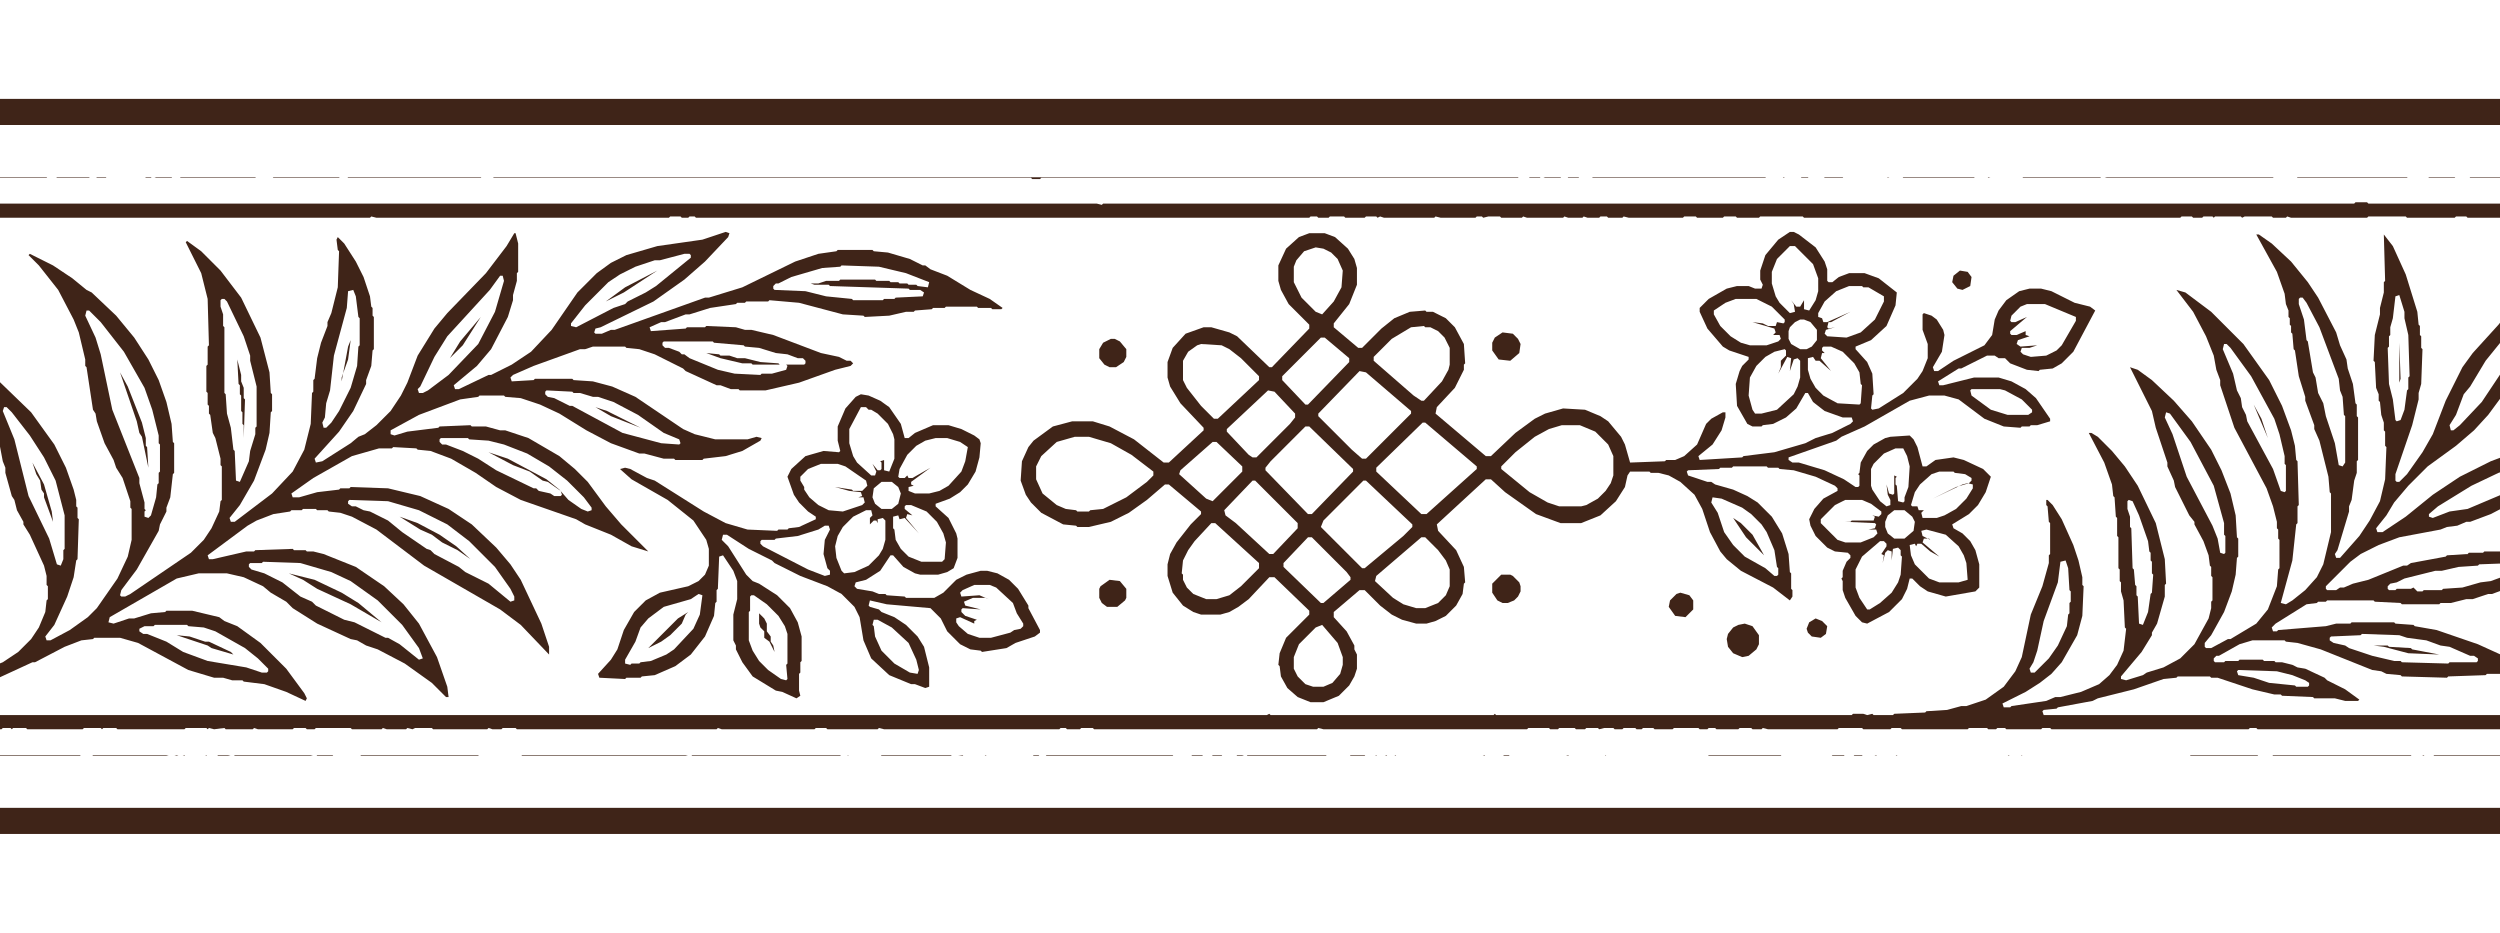
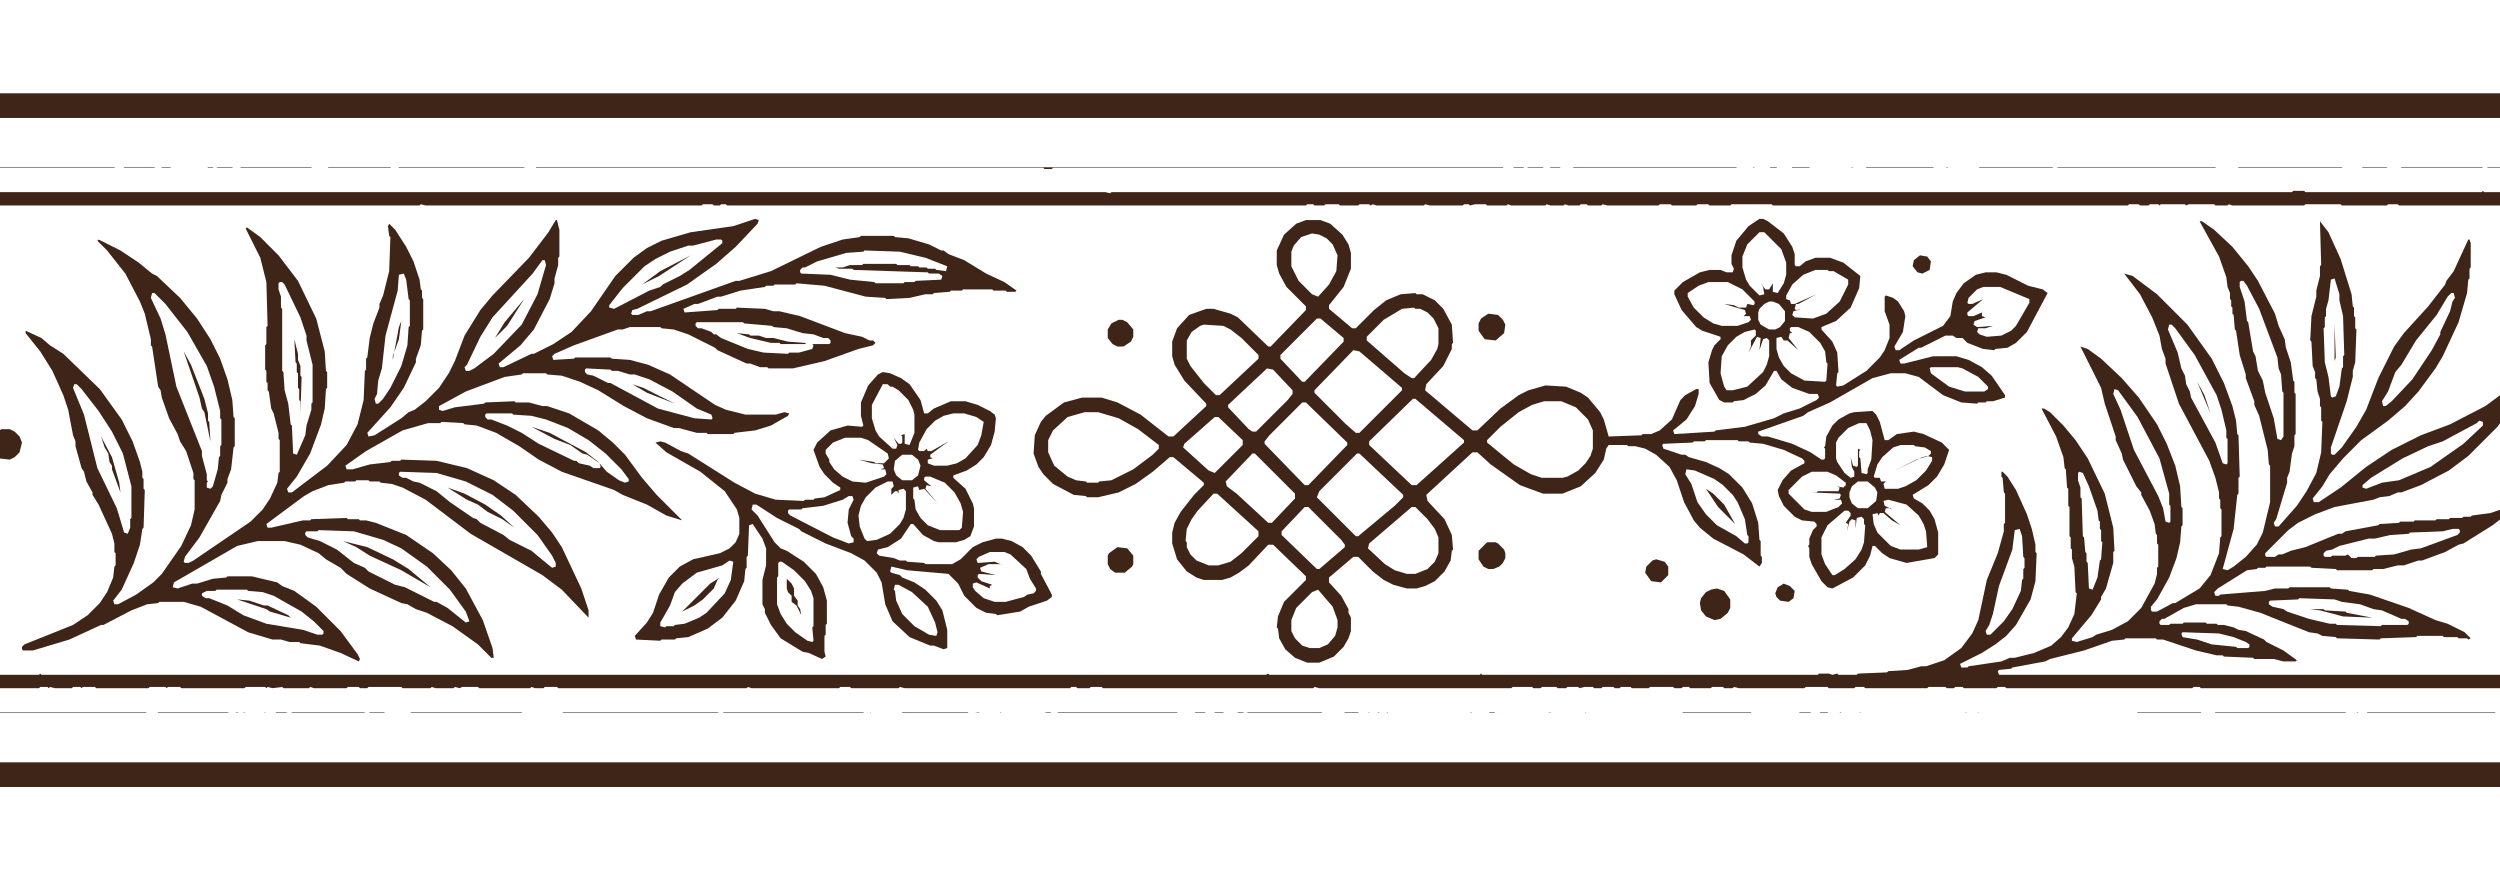
- <svg xmlns="http://www.w3.org/2000/svg" width="268" height="100" viewBox="16 0 268 100">
+ <svg xmlns="http://www.w3.org/2000/svg" width="284" height="100" viewBox="8 0 284 100">
  <defs>
    <clipPath id="interior">
      <rect x="5" y="19" width="290" height="62" />
    </clipPath>
  </defs>
  <g clip-path="url(#interior)">
    <g transform="translate(300 0) rotate(90) scale(0.1381215)">
      <path fill="#3F2418" fill-rule="evenodd" d="M364,2096L359,2098L355,2102L353,2106L353,2113L358,2120L362,2122L369,2122L373,2120L377,2115L378,2106L376,2102L372,2098Z M239,1278L232,1288L225,1303L214,1321L209,1334L206,1338L206,1340L201,1350L196,1367L195,1378L194,1379L194,1406L195,1407L197,1421L203,1439L223,1480L231,1506L231,1509L256,1579L256,1582L259,1589L259,1594L258,1595L255,1594L254,1590L234,1549L217,1525L203,1509L184,1491L181,1490L180,1493L186,1511L191,1546L198,1570L204,1582L212,1593L227,1608L256,1628L273,1644L283,1659L291,1675L291,1677L302,1700L302,1703L299,1704L284,1686L271,1675L246,1662L233,1658L229,1658L218,1655L212,1655L211,1654L189,1654L181,1656L181,1657L191,1663L212,1679L243,1709L255,1719L276,1732L297,1740L307,1745L319,1753L330,1764L337,1773L339,1778L344,1784L358,1806L359,1811L356,1812L335,1793L319,1782L298,1772L295,1772L284,1768L272,1767L271,1766L246,1766L245,1767L239,1767L238,1768L230,1769L215,1774L203,1780L189,1789L184,1794L186,1795L194,1794L195,1793L223,1794L243,1799L250,1802L253,1802L266,1807L278,1810L294,1812L295,1813L304,1813L305,1814L329,1815L349,1820L366,1829L383,1845L405,1874L405,1877L402,1878L392,1870L373,1859L349,1850L336,1847L320,1846L319,1845L306,1845L305,1846L289,1847L262,1854L231,1869L210,1885L195,1900L187,1911L188,1912L212,1900L232,1895L268,1894L269,1895L283,1895L284,1896L304,1896L305,1895L314,1895L315,1894L321,1894L322,1893L336,1891L340,1889L356,1885L361,1885L362,1884L388,1884L389,1885L397,1886L410,1892L419,1898L429,1908L461,1955L463,1959L463,1962L462,1963L458,1962L442,1950L412,1933L407,1932L397,1927L394,1927L386,1924L368,1922L367,1921L344,1921L343,1922L329,1923L312,1927L295,1933L279,1941L262,1952L245,1966L227,1985L225,1989L216,2000L206,2015L197,2033L198,2034L206,2026L225,2011L248,1999L258,1995L279,1990L284,1990L285,1989L318,1984L321,1982L327,1981L344,1975L357,1968L363,1966L371,1961L389,1955L394,1955L395,1954L419,1954L432,1957L449,1965L472,1981L479,1988L489,2002L497,2017L497,2020L494,2021L485,2014L463,2004L448,1999L435,1997L434,1996L403,1995L402,1996L394,1996L393,1997L388,1997L380,1999L363,2005L345,2014L320,2032L291,2062L284,2073L278,2080L272,2093L274,2093L289,2081L305,2071L325,2062L337,2058L358,2054L363,2052L367,2052L385,2047L388,2045L396,2043L405,2038L407,2038L415,2033L439,2022L447,2020L454,2020L455,2019L465,2019L466,2020L475,2021L487,2026L496,2032L506,2042L514,2054L530,2094L532,2096L534,2096L535,2095L535,2087L526,2057L514,2031L514,2029L502,2006L497,1993L496,1984L495,1983L495,1963L499,1949L520,1910L526,1890L526,1883L528,1876L528,1868L529,1867L531,1851L537,1834L544,1819L542,1818L538,1820L519,1834L499,1854L486,1872L482,1882L479,1886L474,1907L474,1927L475,1928L476,1939L480,1952L480,1956L484,1968L483,1972L479,1971L449,1919L445,1902L445,1880L448,1867L455,1852L460,1846L467,1834L472,1829L484,1810L496,1784L497,1779L501,1772L504,1763L515,1742L530,1721L541,1710L541,1708L533,1709L510,1717L484,1731L469,1743L455,1758L440,1780L430,1805L428,1813L428,1818L427,1819L427,1828L426,1829L427,1858L428,1859L428,1865L434,1891L434,1894L431,1895L408,1864L404,1857L399,1844L397,1831L396,1830L396,1822L395,1821L395,1811L396,1810L396,1802L397,1801L398,1792L401,1783L411,1764L439,1727L473,1668L485,1652L508,1630L502,1630L484,1636L450,1652L438,1660L425,1671L407,1690L395,1708L385,1730L379,1755L378,1784L379,1785L379,1792L380,1793L382,1810L386,1824L386,1829L383,1830L371,1813L354,1783L348,1762L348,1752L347,1751L348,1733L349,1732L350,1722L356,1706L367,1687L378,1671L388,1652L403,1609L407,1602L415,1582L424,1566L428,1553L407,1574L393,1586L374,1600L364,1610L354,1622L340,1646L334,1664L334,1668L331,1679L331,1690L330,1691L331,1715L332,1716L335,1740L338,1750L337,1753L334,1753L322,1731L310,1699L308,1685L307,1684L307,1665L308,1664L309,1652L314,1637L321,1622L334,1601L344,1582L352,1560L352,1556L356,1541L356,1533L357,1532L357,1511L356,1510L354,1493L350,1480L342,1466L340,1465L339,1469L341,1476L341,1501L337,1517L333,1526L308,1563L300,1581L296,1596L295,1611L294,1612L294,1641L295,1642L296,1659L293,1660L291,1658L284,1642L271,1606L271,1602L269,1596L269,1571L270,1570L271,1560L275,1548L286,1526L288,1524L299,1500L299,1497L302,1489L302,1483L303,1482L303,1462L297,1436L287,1408L284,1396L282,1394L280,1396L280,1399L277,1405L274,1419L260,1456L256,1473L256,1478L254,1485L253,1508L254,1509L254,1523L255,1524L257,1551L254,1552L250,1543L250,1540L244,1524L244,1521L239,1505L236,1485L235,1484L235,1478L234,1477L234,1460L233,1459L235,1436L244,1402L245,1386L246,1385L245,1366L242,1353L242,1347L241,1346L240,1333L239,1332L239,1323L238,1322L238,1298L239,1297L239,1287L240,1286L240,1279Z M439,2009L438,2012L418,2018L385,2034L341,2045L319,2054L316,2053L316,2051L320,2047L338,2033L355,2022L373,2013L400,2006L426,2006L427,2007L434,2007Z M405,2015L397,2016L376,2022L359,2031L368,2028L373,2025L380,2024L383,2022L386,2022Z M402,1941L401,1944L397,1944L396,1943L395,1944L390,1944L375,1948L371,1948L318,1969L275,1978L262,1982L245,1990L241,1989L241,1987L250,1978L273,1960L301,1944L318,1938L338,1933L344,1933L345,1932L366,1932L367,1933L375,1933L376,1934L386,1935L400,1939Z M363,1941L347,1942L346,1943L340,1943L328,1946L300,1957L289,1963L327,1950L336,1948L339,1946Z M232,1884L232,1882L234,1880L261,1867L276,1862L280,1862L300,1857L331,1857L332,1858L337,1858L350,1862L358,1863L374,1870L373,1873L350,1874L349,1875L332,1877L321,1880L306,1881L305,1882L254,1882L253,1883L244,1883L238,1885L233,1885Z M340,1867L310,1866L309,1867L301,1867L296,1869L291,1869L279,1872L298,1871L299,1870L306,1870L307,1869L319,1869L320,1868L329,1868L330,1867Z M521,1848L522,1849L522,1853L518,1865L513,1895L506,1914L498,1927L492,1942L492,1945L490,1948L488,1948L486,1944L486,1937L485,1936L485,1911L486,1910L487,1898L490,1889L503,1866L511,1856L519,1848Z M508,1875L506,1877L498,1894L498,1897L494,1909L493,1919L501,1895L503,1892Z M225,1782L230,1780L246,1778L247,1777L268,1777L269,1778L284,1779L301,1784L319,1793L328,1799L332,1803L332,1805L328,1806L324,1804L313,1803L303,1800L276,1797L239,1787L226,1786Z M264,1784L269,1786L296,1791L293,1791L279,1786Z M511,1728L512,1731L500,1746L495,1755L495,1757L483,1781L481,1789L470,1811L467,1814L463,1823L452,1837L445,1851L442,1861L440,1863L438,1863L437,1862L437,1853L436,1852L437,1823L444,1799L451,1784L466,1763L485,1744L503,1731Z M483,1760L468,1778L460,1791L450,1812L445,1832L450,1821L457,1810L469,1784Z M214,1666L218,1665L242,1672L267,1685L291,1708L303,1724L305,1728L305,1731L302,1732L300,1730L277,1719L261,1709L225,1676L214,1668Z M246,1683L265,1699L278,1707L268,1697Z M466,1657L467,1660L453,1677L444,1695L440,1700L430,1719L427,1722L426,1725L413,1744L404,1755L397,1769L396,1774L393,1780L393,1783L391,1786L389,1786L388,1785L389,1755L396,1731L407,1709L420,1692L440,1672L457,1660L463,1657Z M434,1691L424,1702L415,1715L406,1732L401,1746L411,1730L415,1721L421,1713L427,1701Z M396,1597L397,1600L395,1605L388,1615L380,1622L372,1632L356,1662L351,1677L361,1658L366,1645L373,1635L374,1631L381,1621L384,1620L385,1621L385,1626L383,1629L381,1638L379,1640L379,1642L365,1671L356,1685L350,1697L345,1710L345,1713L343,1715L341,1715L340,1714L340,1693L341,1692L342,1677L345,1665L352,1647L362,1630L373,1616L386,1603L394,1597Z M344,1528L345,1529L344,1543L336,1573L315,1612L315,1614L309,1626L308,1631L306,1633L304,1633L303,1632L304,1612L305,1611L305,1606L308,1596L308,1592L312,1580L322,1561L336,1541L341,1529Z M332,1559L319,1585L316,1594L323,1582Z M198,1520L200,1520L222,1547L227,1555L234,1569L236,1571L239,1580L254,1609L253,1613L251,1613L237,1602L219,1584L213,1575L207,1563L202,1548L202,1544L197,1525L197,1521Z M210,1546L223,1571L234,1586L227,1572Z M282,1431L283,1432L283,1451L282,1452L281,1466L278,1478L278,1484L276,1490L276,1497L275,1498L274,1508L278,1497L282,1480L282,1473L283,1472L283,1446L284,1445L287,1446L290,1457L290,1465L291,1466L290,1486L287,1499L278,1521L275,1525L275,1527L273,1529L270,1537L270,1540L268,1542L266,1542L265,1541L265,1503L266,1502L268,1479L269,1478L270,1467L274,1454L275,1445L278,1437L278,1433L280,1431Z M219,1335L223,1336L222,1344L221,1345L221,1351L220,1352L220,1358L219,1359L219,1365L218,1366L218,1376L217,1377L217,1404L218,1405L218,1415L220,1421L220,1427L221,1424L221,1413L222,1412L224,1351L225,1350L225,1342L227,1339L230,1340L231,1361L232,1362L232,1370L233,1371L233,1394L232,1395L230,1415L226,1431L225,1455L224,1456L222,1456L220,1454L220,1452L215,1442L208,1418L207,1404L206,1403L207,1374L212,1353Z M491,1249L489,1249L472,1258L470,1258L457,1266L450,1273L445,1282L443,1290L443,1295L446,1306L450,1314L460,1324L464,1331L464,1353L463,1354L462,1368L461,1369L461,1374L459,1379L457,1391L455,1393L452,1392L450,1384L443,1373L431,1365L431,1363L440,1355L445,1346L446,1342L446,1328L444,1321L441,1316L433,1313L418,1313L414,1314L402,1320L393,1330L391,1330L387,1319L382,1311L376,1305L366,1299L355,1296L344,1295L341,1296L338,1300L333,1310L330,1320L330,1332L336,1346L340,1351L340,1354L329,1357L316,1366L311,1373L307,1382L306,1388L308,1392L317,1400L331,1406L342,1406L350,1404L351,1405L350,1417L354,1431L364,1442L370,1445L384,1440L390,1436L397,1429L401,1423L403,1423L409,1436L410,1444L411,1445L411,1452L412,1453L411,1476L406,1493L397,1510L373,1548L371,1554L364,1567L363,1571L364,1575L372,1566L388,1538L404,1518L419,1508L426,1506L439,1506L446,1509L451,1514L455,1522L460,1544L466,1555L475,1564L489,1572L504,1577L512,1582L523,1592L526,1591L527,1571L526,1570L526,1559L525,1558L524,1548L517,1532L508,1520L494,1509L478,1502L468,1501L467,1500L458,1500L457,1499L432,1498L431,1495L443,1487L451,1484L465,1484L477,1487L497,1487L501,1485L504,1485L514,1480L525,1472L536,1454L537,1449L542,1438L540,1435L536,1436L523,1436L522,1435L514,1435L513,1434L494,1434L483,1437L472,1443L462,1453L453,1467L451,1472L446,1477L424,1491L419,1496L415,1495L415,1492L426,1475L435,1457L437,1455L447,1435L455,1414L461,1403L471,1393L479,1389L497,1386L511,1380L524,1366L531,1349L531,1346L534,1338L533,1335L518,1335L502,1339L494,1344L485,1353L479,1362L475,1372L473,1374L471,1381L470,1382L466,1381L469,1368L472,1334L480,1326L490,1321L500,1311L504,1303L505,1295L506,1294L503,1275L499,1268L494,1253Z M462,1511L477,1513L488,1518L504,1533L508,1539L513,1551L514,1559L515,1560L515,1566L516,1567L515,1571L512,1571L498,1563L487,1559L480,1553L471,1541L465,1520L461,1514Z M475,1522L480,1530L503,1553L498,1543L493,1536L484,1527L477,1524Z M528,1446L527,1450L520,1460L513,1467L505,1472L497,1475L475,1475L474,1474L463,1474L462,1473L462,1471L469,1461L478,1452L486,1447L492,1445L515,1445L516,1446L527,1445Z M506,1455L501,1456L498,1458L494,1458L490,1461L484,1461L480,1463L475,1468L476,1467L484,1467L487,1466L490,1463L495,1463L498,1459Z M446,1412L447,1416L442,1429L424,1464L422,1466L420,1466L419,1465L419,1455L418,1454L416,1437L411,1421L408,1416L408,1413L411,1412L419,1416L430,1417L441,1414L443,1412Z M390,1385L392,1387L397,1402L396,1413L392,1421L386,1428L380,1432L378,1432L373,1435L370,1435L364,1429L360,1419L360,1406L362,1400L373,1384L377,1383L381,1387L381,1394L380,1395L378,1408L381,1397L382,1388L385,1387L386,1390L386,1386Z M396,1380L400,1379L402,1381L407,1381L413,1384L407,1381L404,1378L404,1376L406,1375L403,1375L402,1371L404,1369L419,1369L426,1371L431,1374L439,1382L444,1393L445,1401L443,1403L433,1407L424,1408L416,1406L409,1402L401,1394L396,1384Z M366,1366L365,1370L353,1370L357,1370L358,1373L359,1372L364,1372L365,1373L365,1375L360,1379L366,1376L369,1377L369,1380L359,1391L354,1394L344,1397L333,1397L316,1388L316,1384L318,1382L318,1380L321,1375L329,1367L337,1363L341,1362L356,1362Z M383,1357L391,1359L395,1364L395,1372L391,1377L386,1379L379,1378L374,1372L374,1364L378,1359Z M523,1344L522,1350L515,1362L505,1372L494,1377L486,1378L485,1379L481,1378L481,1375L487,1364L499,1351L512,1345L520,1343Z M434,1323L436,1325L436,1341L432,1351L426,1357L419,1361L411,1362L410,1363L401,1363L400,1359L403,1358L402,1354L414,1343L402,1353L399,1352L400,1348L395,1354L393,1354L392,1353L392,1349L397,1337L405,1329L414,1324L421,1322Z M347,1305L358,1307L366,1310L377,1320L381,1327L383,1335L383,1346L381,1351L378,1351L377,1347L376,1349L374,1349L363,1334L371,1348L371,1351L369,1352L371,1354L371,1358L370,1359L364,1358L353,1352L346,1345L342,1338L340,1330L340,1321L343,1311Z M486,1262L488,1264L489,1269L491,1272L495,1287L495,1296L492,1305L486,1312L483,1314L480,1314L479,1311L484,1300L482,1300L481,1298L478,1307L475,1310L473,1310L472,1309L473,1295L470,1307L467,1308L464,1301L464,1291L465,1289L462,1296L463,1310L460,1311L458,1309L454,1300L454,1288L456,1283L468,1270L476,1267L484,1262Z M457,1182L451,1187L450,1195L455,1202L457,1203L464,1203L468,1201L471,1197L471,1189L466,1183L464,1182Z M271,1182L265,1187L263,1191L263,1194L266,1200L271,1203L278,1203L283,1199L285,1195L285,1190L281,1184L277,1182Z M455,876L452,877L447,882L446,884L446,891L453,898L460,898L466,894L468,890L468,886L466,881L463,878L459,876Z M267,876L263,878L259,882L258,890L262,896L266,898L272,898L279,893L280,884L274,877Z M466,742L462,745L460,752L461,755L466,760L471,761L478,756L479,748L473,742Z M493,691L486,696L484,702L485,707L487,711L492,715L496,716L502,715L507,711L510,704L509,699L504,693L500,691Z M486,638L482,642L480,647L483,652L488,654L491,653L494,650L495,643L492,639Z M215,526L211,529L210,535L214,540L219,541L224,537L225,533L222,527Z M241,430L238,434L235,446L226,464L224,472L224,481L226,489L233,499L241,505L248,508L260,510L268,516L280,540L288,552L288,555L285,556L273,549L260,547L256,548L248,553L245,557L243,563L244,564L256,564L267,560L278,560L288,564L294,568L305,579L317,598L318,603L317,604L307,603L306,602L290,603L281,607L271,616L269,616L264,604L253,592L237,585L227,584L216,598L212,609L212,621L215,629L219,634L219,637L218,638L209,638L203,640L192,647L182,660L180,664L180,667L186,676L198,686L210,690L217,690L221,688L224,689L224,694L222,699L222,708L224,716L232,730L239,737L242,737L255,731L269,719L272,714L277,699L279,699L284,704L288,706L298,709L315,708L329,700L331,696L331,689L330,688L329,680L324,670L317,662L305,655L305,653L312,649L319,640L324,626L324,619L327,618L329,620L336,634L340,647L344,655L351,679L354,703L355,704L357,737L354,738L345,727L334,720L324,717L320,717L320,719L325,728L329,732L345,739L354,749L357,756L357,763L358,764L359,791L345,795L339,798L327,808L323,814L318,826L317,843L321,857L325,865L336,880L354,899L354,903L321,942L316,941L301,927L287,920L283,920L282,919L267,920L254,927L247,934L242,944L242,949L241,950L242,962L247,974L255,984L270,999L270,1002L254,1021L251,1021L236,1009L221,1003L208,1003L201,1005L193,1010L184,1020L181,1028L181,1040L184,1048L193,1058L206,1064L218,1064L225,1062L236,1056L252,1040L255,1040L285,1069L285,1071L261,1096L258,1102L254,1116L254,1122L259,1136L270,1146L281,1150L293,1150L300,1148L313,1140L332,1122L334,1122L359,1149L359,1153L341,1176L331,1195L327,1208L327,1224L331,1239L342,1254L347,1258L358,1263L373,1264L384,1260L390,1256L398,1248L407,1231L408,1221L409,1220L409,1211L405,1194L398,1180L388,1166L376,1152L376,1149L397,1124L399,1124L407,1132L421,1143L430,1148L438,1150L447,1150L460,1146L470,1138L475,1130L477,1124L477,1109L475,1102L471,1095L465,1087L448,1071L448,1067L474,1040L477,1040L495,1058L507,1063L516,1064L517,1063L525,1062L534,1057L541,1049L545,1039L545,1029L540,1017L532,1009L525,1005L519,1003L508,1003L504,1005L501,1005L490,1011L479,1021L475,1021L458,1001L458,997L470,985L477,976L481,968L484,957L484,949L482,942L478,934L470,926L461,921L453,920L452,919L440,920L427,926L412,940L407,941L372,903L372,899L382,888L399,864L406,845L406,829L400,814L389,802L378,795L369,793L366,791L366,776L367,775L367,769L369,761L374,752L384,741L395,735L413,729L428,721L434,716L443,705L456,680L466,667L463,665L458,665L457,666L445,666L444,667L430,668L414,673L401,681L390,692L385,700L380,711L376,725L374,728L374,731L369,746L366,747L365,746L364,722L363,721L363,712L362,711L362,685L363,684L363,676L364,675L365,664L370,647L377,632L379,630L381,630L387,641L395,648L403,652L408,651L416,647L425,638L428,632L429,622L431,620L433,620L436,623L443,626L448,626L449,627L451,626L458,626L464,624L478,616L483,611L484,607L475,590L465,580L457,576L449,574L449,572L455,566L459,560L463,546L459,523L456,520L438,520L427,523L420,527L414,533L410,540L407,541L399,528L392,521L382,515L370,511L364,517L357,532L355,540L357,554L362,561L362,564L347,568L341,571L338,574L339,589L340,593L345,602L350,607L359,612L367,613L368,614L369,613L377,613L378,614L378,616L372,625L365,640L359,660L359,665L357,668L355,668L342,631L339,627L331,609L311,574L307,559L307,547L310,536L325,516L331,501L332,488L331,487L331,481L330,480L330,475L327,465L325,465L309,476L302,484L296,495L293,505L293,524L299,548L299,551L296,552L286,536L286,534L276,514L276,508L278,505L278,500L282,496L287,483L288,474L287,473L286,463L282,456L273,447Z M366,1161L369,1161L374,1166L386,1182L395,1200L396,1210L397,1211L397,1220L396,1221L395,1229L392,1236L383,1247L372,1252L362,1252L354,1248L343,1236L339,1222L339,1211L344,1194L353,1178Z M362,1092L366,1092L389,1115L387,1120L368,1141L365,1140L343,1115L343,1112Z M437,1079L441,1079L455,1093L462,1102L465,1112L465,1120L461,1130L456,1135L450,1138L446,1138L445,1139L435,1138L427,1134L420,1129L406,1116L406,1113Z M295,1079L325,1111L325,1114L315,1124L301,1135L295,1138L280,1138L273,1134L268,1127L267,1124L268,1108L271,1102L278,1093L292,1079Z M321,1051L324,1051L329,1055L355,1081L355,1084L353,1087L335,1104L333,1104L303,1072L304,1067Z M410,1049L430,1068L430,1071L406,1097L400,1105L396,1106L373,1084L373,1082L406,1049Z M485,1030L499,1018L510,1014L516,1014L523,1016L530,1022L533,1029L533,1037L531,1043L525,1049L519,1052L510,1052L500,1048L487,1035Z M192,1035L193,1029L196,1023L201,1018L210,1014L223,1015L234,1021L244,1030L242,1035L231,1046L219,1052L207,1052L202,1050L195,1044Z M278,1009L281,1009L314,1041L314,1043L295,1061L292,1061L262,1031L262,1028Z M450,1008L468,1029L468,1031L440,1060L437,1060L417,1041L417,1038L444,1011L448,1008Z M364,1006L366,1006L399,1038L399,1041L365,1074L363,1074L358,1070L331,1043L331,1040Z M319,961L321,961L356,996L356,999L349,1007L323,1033L321,1033L288,1001L289,996Z M407,960L409,960L416,967L441,997L441,999L409,1031L404,1029L373,998L373,996Z M442,931L455,931L462,934L468,940L472,950L472,957L469,967L464,975L451,989L447,988L417,953L417,950L427,940L435,934Z M270,931L283,931L287,932L296,937L311,951L311,953L307,959L280,990L277,990L263,976L254,961L253,951L254,950L254,946L257,940L262,935Z M362,910L364,910L399,949L399,953L366,988L363,988L328,952L328,950Z M354,804L369,804L375,806L381,810L387,816L392,825L393,829L393,846L390,855L382,869L364,891L362,891L351,880L339,865L333,854L330,844L330,830L335,818L345,808Z M447,677L447,679L441,686L432,702L423,711L413,718L398,723L390,728L386,727L387,720L394,704L399,697L407,689L413,685L427,679L440,677L441,676L446,676Z M431,687L415,696L406,705L402,711L417,701Z M263,674L265,676L268,685L268,698L266,705L261,713L253,721L244,726L241,726L235,717L232,709L232,693L238,681L248,671L250,671L251,672L250,677L253,678L253,684L251,688L250,696L255,679L258,678L260,680L260,682L260,675Z M271,671L272,670L276,670L280,674L285,674L290,676L277,669L278,666L288,667L279,664L278,661L280,659L293,659L300,661L306,664L318,677L321,689L321,694L318,696L307,699L293,698L284,693L277,686L273,679Z M256,646L264,646L269,650L271,654L271,659L267,666L263,668L257,668L254,667L250,663L248,659L248,656L250,651Z M191,663L205,649L216,645L226,645L233,647L241,652L240,656L233,656L238,659L238,662L233,666L236,664L242,663L243,667L235,675L230,678L220,681L211,681L201,677L191,667Z M313,612L314,613L313,630L307,641L301,647L294,651L287,653L278,653L277,649L280,647L280,644L288,635L278,643L274,642L274,640L276,638L272,642L270,642L269,641L269,635L273,626L282,617L289,613L298,612L299,611Z M397,596L399,596L401,598L400,603L401,601L404,602L404,619L405,620L405,624L406,601L407,600L410,601L411,606L411,600L414,599L417,602L421,612L421,624L419,630L406,643L403,643L392,632L388,624L388,611L391,604Z M230,594L234,594L248,601L258,612L262,623L261,638L259,640L256,639L254,632L255,637L254,638L250,637L250,635L242,620L250,638L250,641L247,642L246,645L243,645L234,640L226,631L222,621L222,611L223,610L223,606Z M420,594L422,592L424,592L430,596L431,594L437,595L429,593L427,591L428,588L435,588L426,587L425,583L427,581L431,581L432,580L446,581L452,583L460,588L468,597L473,605L473,607L464,613L456,616L442,616L432,611L420,597Z M348,579L354,576L362,574L378,575L386,578L389,578L390,579L389,583L377,584L376,585L371,585L370,584L369,586L365,586L364,585L365,586L383,586L384,587L383,590L376,592L384,591L388,589L392,589L393,592L389,597L380,603L377,604L364,604L360,602L352,594L348,585Z M405,570L412,571L418,578L418,586L414,591L409,593L405,593L400,591L396,586L396,578L401,572Z M450,529L452,536L452,551L449,559L438,570L431,573L423,574L422,570L424,569L422,568L422,565L428,558L432,551L421,564L418,563L418,559L419,558L416,564L412,565L411,561L415,546L424,536L431,532L437,530Z M371,526L373,526L375,528L378,538L387,556L376,533L375,529L376,525L379,525L387,530L395,538L400,547L402,553L402,564L398,565L396,563L396,561L396,567L393,568L393,572L392,573L382,570L376,566L368,557L366,551L366,540L367,539L368,531Z M320,479L322,482L322,498L318,511L307,526L303,527L302,526L302,504L303,500L310,487L318,479Z M246,445L249,445L268,456L272,460L276,468L277,480L275,486L273,488L270,487L270,481L268,475L269,488L267,491L264,490L261,481L260,484L257,484L260,491L260,495L259,496L257,496L246,483L250,492L250,495L249,496L245,495L238,488L236,483L236,469Z M590,32L586,36L586,55L587,56L587,61L586,62L586,167L587,168L587,174L586,175L587,178L587,184L586,185L586,292L587,293L587,303L586,304L586,356L587,357L587,486L586,487L587,488L587,496L586,497L587,499L587,583L586,584L587,586L587,599L586,600L587,603L587,610L586,611L586,617L587,618L587,624L586,625L586,634L587,635L587,673L586,674L586,730L587,731L587,809L586,810L587,811L587,838L586,839L587,843L587,884L586,885L586,889L587,890L587,903L586,904L587,907L587,972L586,973L587,975L587,979L586,980L587,983L587,987L586,988L587,990L587,996L586,997L586,1008L587,1009L587,1026L586,1027L586,1088L587,1089L586,1092L586,1096L587,1097L587,1107L586,1108L586,1115L587,1116L587,1122L586,1123L586,1131L587,1132L587,1145L586,1146L586,1244L587,1245L587,1249L586,1250L586,1254L587,1255L587,1290L586,1291L587,1293L587,1308L586,1309L587,1317L586,1318L586,1372L587,1373L587,1397L586,1398L587,1399L587,1403L586,1404L586,1519L587,1520L586,1524L586,1651L587,1652L587,1684L586,1685L586,1776L587,1777L587,1797L586,1798L586,1810L587,1811L586,1815L586,1874L587,1875L586,1879L586,1887L587,1888L587,1895L586,1896L587,1898L587,1912L586,1913L587,1916L586,1919L587,1923L586,1927L586,1984L587,1985L587,1993L586,1994L586,2134L589,2138L593,2139L598,2136L600,2131L599,2130L599,2059L598,2058L598,2054L599,2053L599,1357L600,1356L599,1355L599,374L600,373L599,370L600,366L600,356L599,355L599,41L600,40L599,36L595,32Z M305,33L306,36L320,51L334,70L349,99L358,123L370,147L384,168L401,189L413,207L413,211L410,212L400,204L390,198L377,187L362,172L346,150L334,136L322,125L303,111L293,105L265,92L241,85L230,84L229,83L221,83L220,82L200,82L197,83L197,84L223,96L231,102L234,103L252,117L274,137L285,145L311,158L337,168L351,176L368,188L374,194L374,196L373,197L368,197L330,184L310,179L305,179L298,177L271,176L270,177L261,177L260,178L253,178L252,179L242,180L213,189L191,199L182,206L218,205L219,206L227,206L239,209L244,209L260,213L280,214L281,213L301,212L306,210L311,210L312,209L322,208L328,206L334,206L335,205L346,205L347,204L372,205L389,209L404,217L416,225L433,240L433,243L430,244L427,242L397,233L393,233L388,231L373,229L367,227L358,227L357,226L324,226L323,227L314,227L313,228L298,230L286,234L279,235L268,240L258,243L231,257L219,265L203,278L189,293L182,303L182,305L211,289L228,283L236,282L241,280L246,280L247,279L252,279L253,278L258,278L259,277L271,276L272,275L292,272L308,267L311,267L330,260L333,260L342,256L370,249L382,248L383,247L413,247L438,253L448,258L458,267L466,277L469,282L468,286L435,277L407,274L406,273L393,273L392,272L358,273L357,274L346,275L334,278L315,285L295,295L267,315L242,340L227,360L225,367L242,354L261,344L276,338L287,336L295,333L299,333L332,322L379,297L393,292L405,289L410,289L411,288L418,288L419,287L441,287L442,288L455,289L473,296L484,305L496,325L496,327L503,340L503,344L502,345L499,345L493,340L475,330L459,324L446,321L433,320L432,319L418,319L417,320L400,321L383,325L365,332L349,340L327,355L311,369L295,386L287,397L285,403L319,386L332,383L359,374L362,374L373,369L378,368L400,357L405,353L407,353L420,346L431,342L439,341L440,340L447,340L448,339L466,339L467,340L472,340L480,342L500,353L511,364L518,377L522,390L524,393L528,406L527,410L525,410L506,394L493,386L491,386L484,382L463,376L454,376L453,375L434,376L406,383L377,397L362,407L350,417L339,428L336,433L336,435L359,423L376,417L385,416L386,415L401,414L402,413L416,413L417,412L441,412L442,411L451,411L452,410L459,410L466,408L487,407L488,406L505,408L516,413L524,419L531,427L537,441L541,457L541,461L544,468L548,495L549,496L549,501L546,502L537,484L530,473L523,464L514,456L493,444L478,440L455,439L454,440L448,440L435,443L423,447L403,456L392,463L388,467L388,468L392,468L393,467L405,466L406,465L430,465L431,466L437,466L455,471L477,480L510,487L521,492L533,501L543,515L548,530L548,534L551,545L552,561L553,562L554,586L555,587L555,602L554,603L555,607L554,610L554,618L555,619L555,895L554,896L555,897L555,1070L554,1071L555,1073L555,2080L554,2081L555,2082L555,2117L554,2118L555,2122L554,2123L554,2132L555,2135L558,2138L561,2139L566,2134L566,2082L565,2081L565,2075L566,2074L565,2073L566,2069L566,2055L565,2054L565,2048L566,2047L565,2046L565,2036L566,2035L566,1992L565,1991L565,1978L566,1977L565,1976L565,1966L566,1965L566,1913L565,1912L565,1896L566,1895L565,1894L566,1890L565,1882L566,1881L566,1860L565,1859L566,1856L566,1829L565,1828L565,1819L566,1818L566,1812L565,1811L565,1784L566,1783L566,1760L565,1759L566,1756L566,1741L565,1740L566,1736L565,1734L565,1721L566,1720L566,1678L565,1677L566,1674L566,1667L565,1666L565,1656L566,1655L566,1500L565,1499L566,1496L566,1424L565,1423L565,1415L566,1414L566,1375L565,1374L566,1370L566,1234L565,1233L565,1229L566,1228L566,1218L565,1217L565,1208L566,1207L566,1034L565,1033L566,1029L566,871L565,870L565,854L566,853L566,847L565,846L565,834L566,833L566,826L565,825L565,816L566,815L565,811L565,804L566,803L566,797L565,796L565,787L566,786L566,782L565,781L565,773L566,772L566,758L565,757L565,738L566,737L566,731L565,730L565,725L566,724L566,707L565,706L565,697L566,696L566,689L565,688L566,684L566,630L565,629L565,611L566,610L566,589L565,588L565,581L566,580L566,529L565,528L565,514L566,513L566,507L565,506L565,500L566,499L566,472L565,471L565,465L566,464L566,311L565,310L565,305L566,304L566,36L564,33L558,32L555,35L554,38L555,41L555,470L552,471L551,470L550,460L549,459L544,432L542,428L535,400L527,377L526,367L525,366L525,341L526,340L526,335L535,308L539,291L539,286L540,285L541,261L542,260L542,244L544,236L544,226L543,225L535,236L528,250L526,252L519,267L518,273L516,277L514,285L514,290L513,291L513,299L512,300L512,318L513,319L513,329L514,330L514,337L513,338L511,338L509,336L509,334L500,318L497,308L497,283L498,282L499,273L504,255L520,215L521,208L523,204L524,193L525,192L526,157L525,156L524,127L523,126L523,105L524,104L524,93L525,92L525,85L526,84L525,82L520,87L513,101L510,111L500,133L489,165L486,182L485,183L484,197L483,198L483,231L484,232L484,243L486,251L489,288L490,289L490,292L487,293L484,290L469,266L468,258L467,257L467,251L466,250L466,214L467,213L468,193L469,192L469,163L468,162L468,154L465,142L465,137L461,125L461,122L454,103L448,92L447,88L432,64L422,51L418,48L417,51L422,66L424,81L425,82L425,88L426,89L426,99L427,100L427,110L428,111L428,128L429,129L429,140L430,141L431,157L432,158L437,185L439,188L439,191L450,218L453,230L456,237L456,240L458,243L458,250L457,251L455,251L436,232L430,224L423,210L417,194L411,162L409,157L408,149L405,142L405,139L399,123L387,100L375,84L351,60L324,41L310,34Z M435,453L441,451L458,450L459,449L467,449L468,450L476,450L477,451L486,452L501,459L511,466L522,477L522,480L519,481L514,478L505,475L482,470L452,459L436,457Z M485,393L484,396L463,397L462,398L455,398L454,399L442,400L441,401L410,402L409,403L401,403L395,405L389,405L388,404L389,401L400,396L420,389L428,388L429,387L435,387L436,386L445,386L446,385L460,386L461,387L475,389Z M430,330L429,333L418,335L408,339L370,359L337,370L324,376L320,375L321,372L343,356L377,338L406,330L415,330L416,329L429,329Z M382,283L381,286L364,292L327,312L322,313L316,316L309,317L303,320L290,323L271,331L267,330L267,328L270,325L292,309L325,291L337,287L354,283L360,283L361,282L381,282Z M340,296L325,301L314,307Z M532,264L533,265L533,274L532,275L530,295L526,307L524,319L521,320L520,319L521,289L524,277L528,267L530,264Z M362,238L361,241L344,244L323,251L313,253L305,257L293,259L289,261L265,265L264,266L248,268L236,272L232,272L231,271L231,269L235,266L254,256L294,241L303,240L308,238L322,237L323,236L359,236Z M229,194L242,190L247,190L260,187L292,186L293,187L302,187L303,188L318,190L326,193L327,196L326,197L310,199L298,202L270,203L269,202L261,202L260,201L254,201L247,199L230,197Z M266,194L297,194L294,193Z M513,133L514,134L514,155L515,156L514,192L513,193L513,198L509,215L503,233L501,236L499,245L497,248L495,248L494,247L493,224L492,223L493,194L495,188L497,173L501,162L502,155L509,139L509,136L511,133Z M508,163L504,184L503,185L502,202L501,203L501,214L502,206L507,187Z M241,96L245,95L248,97L256,99L273,107L275,107L288,114L312,130L330,147L334,152L334,154L330,155L322,150L306,144L300,139L280,127L259,110L244,101L241,98Z M436,91L438,91L440,93L451,123L452,131L456,145L457,160L458,161L458,175L459,176L459,180L456,183L457,185L457,196L458,197L458,202L457,203L455,203L453,201L452,196L449,190L443,166L443,161L440,148L439,133L438,132L437,105L435,97L435,92Z M347,72L350,72L365,88L384,115L395,141L397,155L402,168L401,171L399,171L393,164L377,138L367,117L363,105L348,77L346,75Z M161,32L158,35L157,39L158,42L158,51L157,52L158,56L158,71L157,72L158,73L158,218L157,219L157,228L158,229L158,1200L159,1201L158,1205L158,2135L162,2139L165,2139L169,2134L169,1769L168,1768L169,1764L169,1537L168,1536L168,1528L169,1527L169,1522L168,1521L168,1517L169,1516L169,1040L168,1039L168,1034L169,1033L169,1025L168,1024L168,1013L169,1012L169,997L168,996L168,988L169,987L168,985L169,982L169,943L168,942L169,938L169,911L168,910L168,906L169,905L168,901L168,892L169,891L169,875L168,874L169,871L169,843L168,842L169,839L169,828L168,827L169,824L169,815L168,814L168,809L169,808L169,797L168,796L169,792L169,750L168,749L168,740L169,739L169,719L168,718L168,709L169,708L169,691L168,690L168,657L169,656L169,364L168,363L168,355L169,354L169,347L168,346L168,339L169,338L168,337L168,317L169,316L168,314L168,293L169,292L169,282L168,281L169,278L169,219L168,218L168,189L169,188L169,151L168,150L168,142L169,141L169,36L167,33Z M131,31L128,32L124,37L124,89L125,90L125,96L124,97L125,100L125,111L124,112L124,137L125,138L125,149L124,150L124,168L125,169L125,190L124,191L124,218L125,219L125,224L124,225L125,227L125,232L124,233L125,234L125,243L124,244L124,299L125,300L125,313L124,314L124,387L125,388L125,425L124,426L125,429L125,433L124,434L125,436L125,441L124,442L125,443L125,458L124,459L125,461L125,473L124,474L124,549L125,550L124,553L124,557L125,558L125,562L124,563L125,564L125,600L124,601L124,637L125,638L125,688L124,689L124,700L125,701L125,715L124,716L125,717L125,723L124,724L124,740L125,741L125,745L124,746L125,749L125,794L124,795L124,819L125,820L125,845L124,846L124,857L125,858L125,866L124,867L124,879L125,880L125,909L124,910L125,913L125,917L124,918L125,920L125,924L124,925L124,949L125,950L125,968L124,969L124,1002L125,1003L125,1027L124,1028L124,1060L125,1061L125,1098L124,1099L124,1131L125,1132L125,1191L124,1192L124,1216L125,1217L125,1250L124,1251L124,1272L125,1273L125,1311L124,1312L125,1313L125,1322L124,1323L124,1335L125,1336L125,1340L124,1341L125,1344L125,1358L124,1359L124,1369L125,1370L125,1390L124,1391L124,1396L125,1397L125,1433L124,1434L124,1497L125,1498L125,1532L124,1533L124,1553L125,1554L125,1559L124,1560L125,1562L124,1566L125,1568L125,1612L124,1613L124,1647L125,1648L125,1681L124,1682L124,1737L125,1738L125,1773L124,1774L124,1778L125,1779L125,1818L124,1819L124,1858L125,1859L125,1883L124,1884L124,1907L125,1908L125,1937L124,1938L124,1979L125,1980L125,2012L124,2013L124,2040L125,2041L124,2133L126,2137L130,2139L133,2139L138,2134L138,2020L137,2019L137,2013L138,2012L138,1987L137,1986L137,1982L138,1981L138,1974L137,1973L137,1944L138,1943L138,1939L137,1938L138,1935L138,1923L137,1922L137,1917L138,1916L138,1858L137,1857L137,1845L138,1844L138,1793L137,1792L137,1787L138,1786L138,1683L137,1682L137,1674L138,1673L138,1256L139,1255L139,1249L138,1248L138,878L137,877L137,870L138,869L138,861L137,860L138,857L138,845L137,844L137,840L138,839L138,831L137,830L137,821L138,820L138,686L137,685L137,673L138,672L137,669L137,659L138,658L138,653L137,652L137,641L138,640L138,626L137,625L137,592L138,591L137,588L137,580L138,579L138,524L137,523L137,514L138,513L137,509L137,487L138,486L138,426L137,425L138,421L138,292L137,291L137,274L138,273L138,188L137,187L137,172L138,171L138,151L137,150L137,140L138,139L138,73L137,69L138,68L138,58L137,57L137,51L138,48L137,45L138,44L138,36L134,32Z" />
    </g>
  </g>
  <path d="M0 12H300 M0 88H300" stroke="#3F2418" stroke-width="2.8" fill="none" />
</svg>
